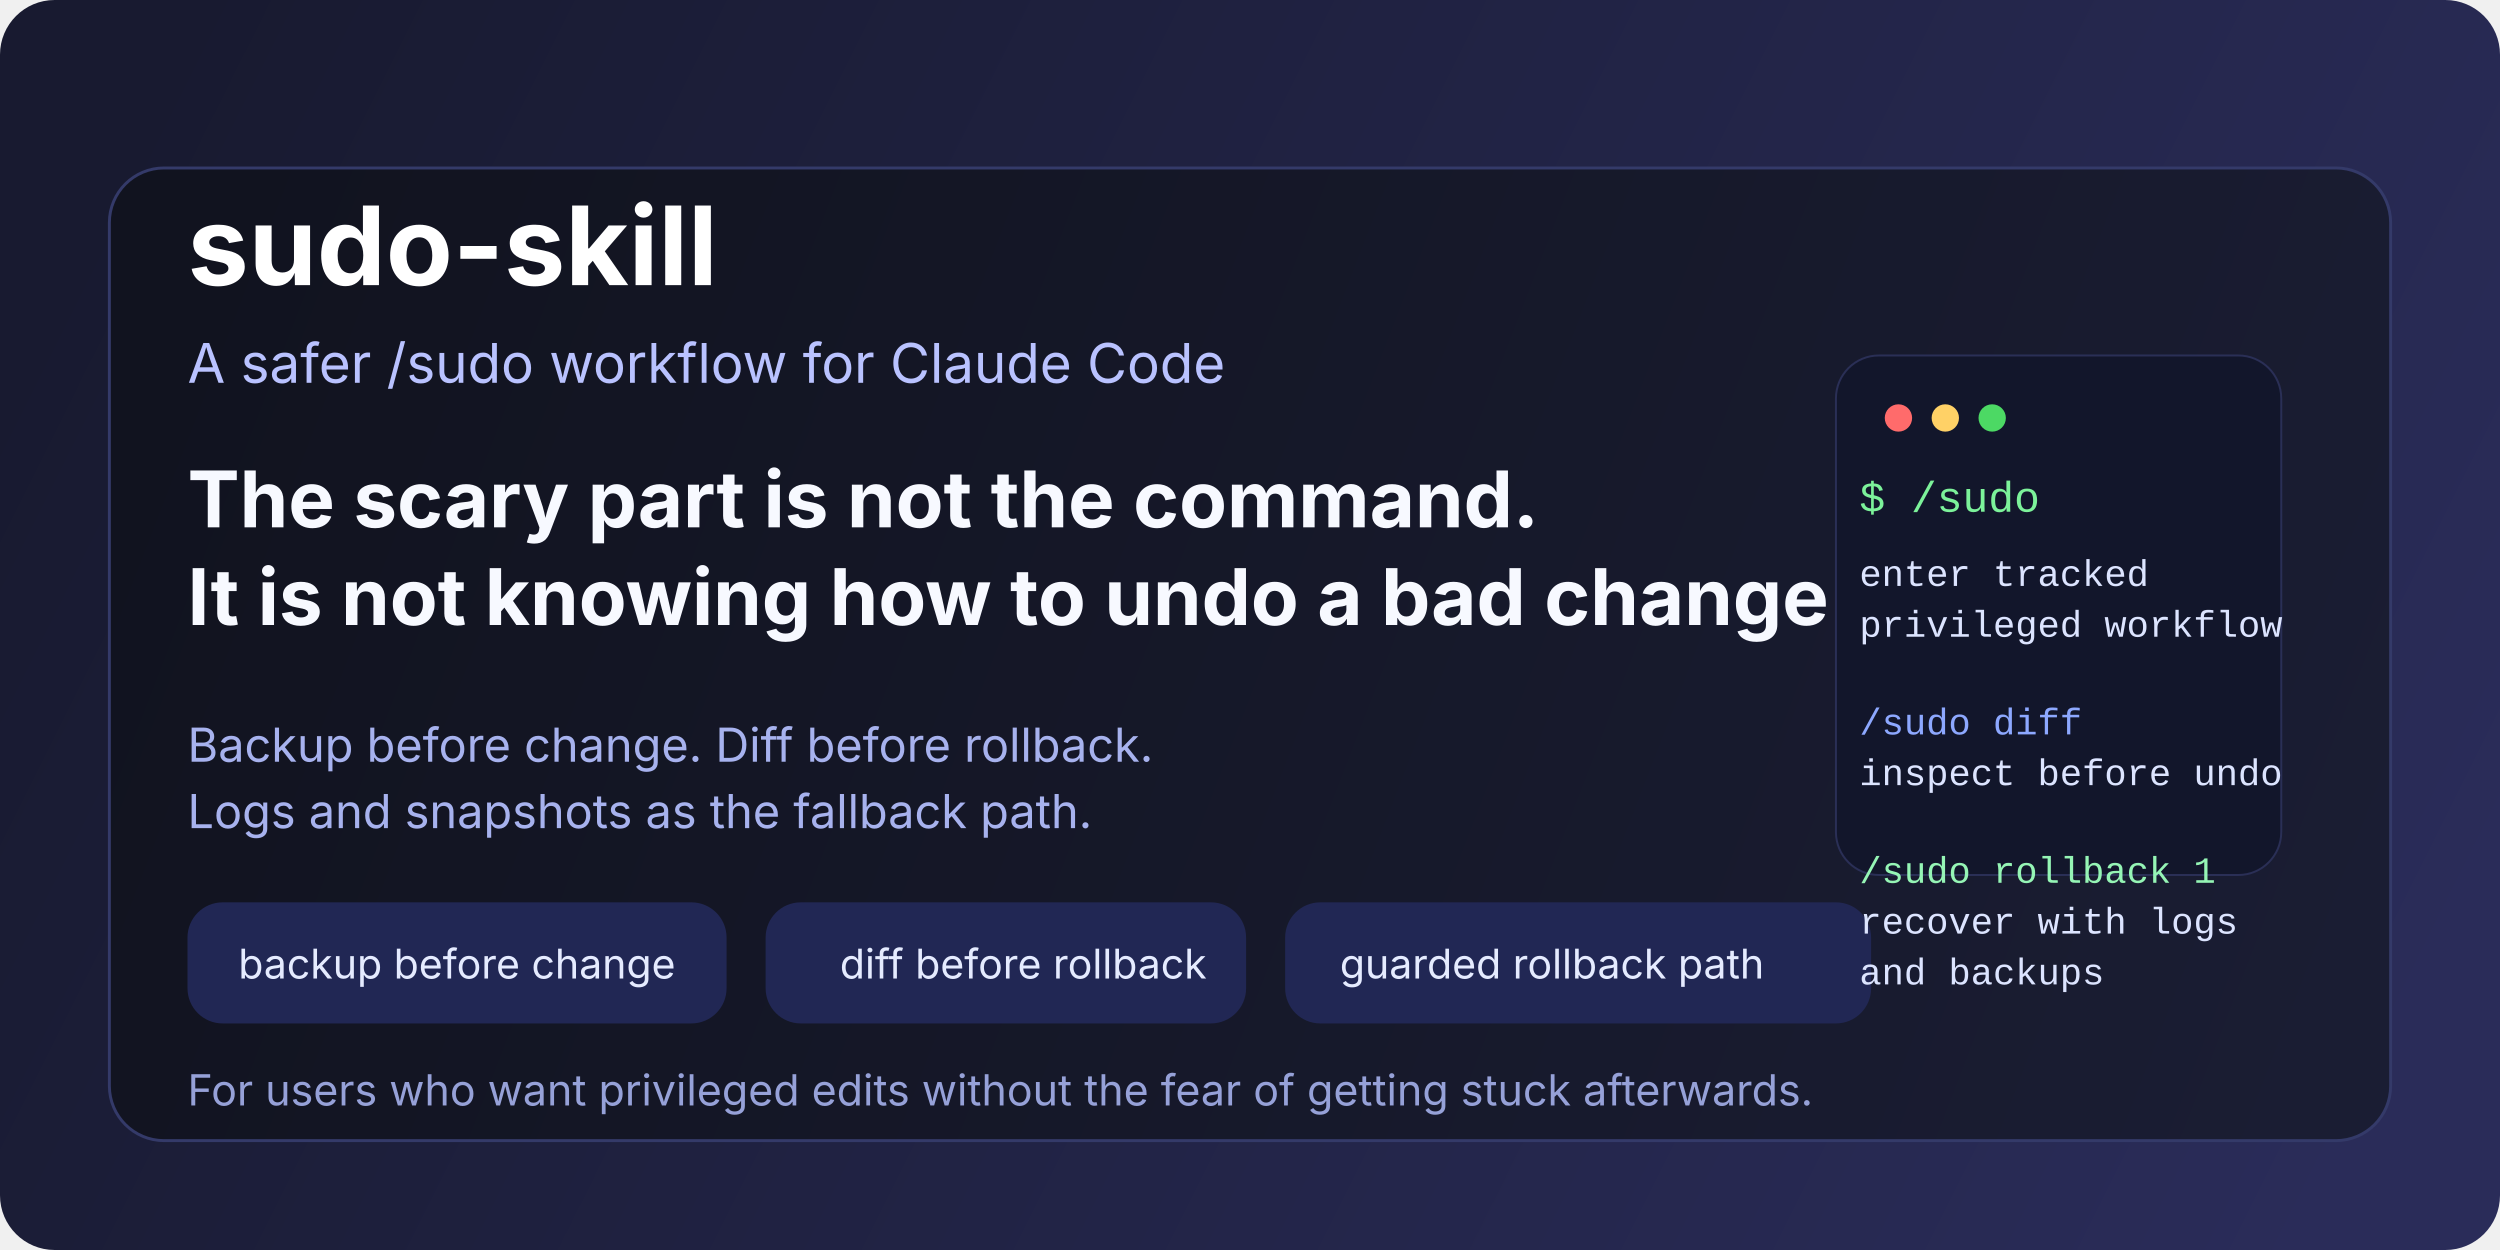
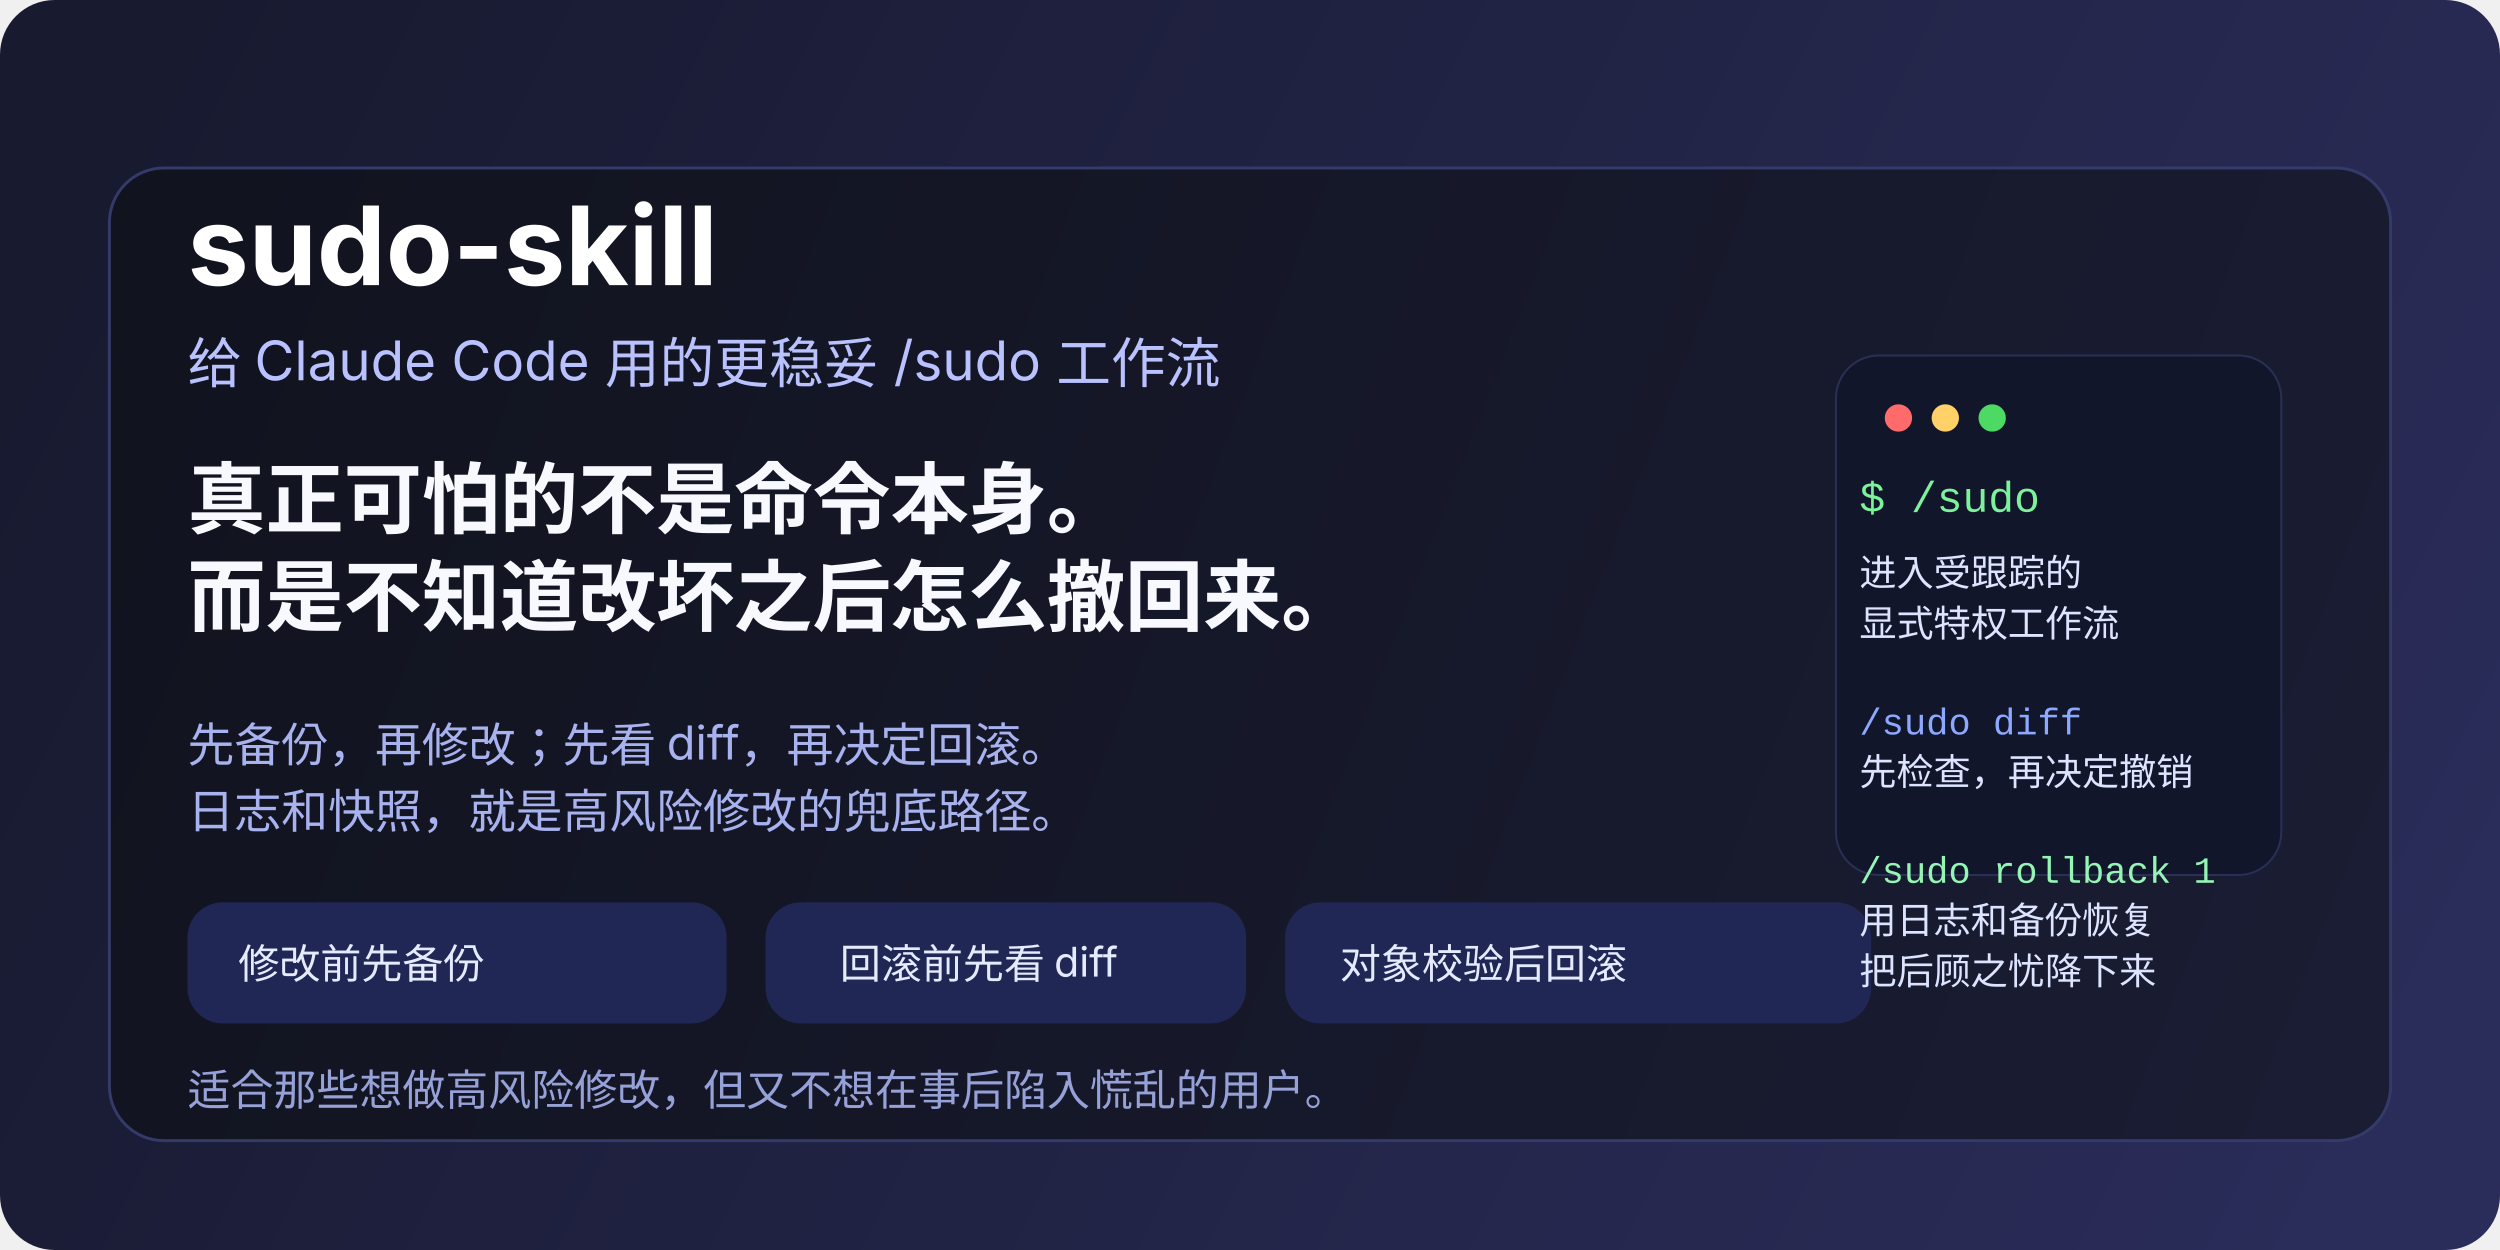
<svg xmlns="http://www.w3.org/2000/svg" width="1280" height="640" viewBox="0 0 1280 640" fill="none">
  <defs>
    <linearGradient id="bg" x1="80" y1="40" x2="1200" y2="600" gradientUnits="userSpaceOnUse">
      <stop stop-color="#181A30" />
      <stop offset="1" stop-color="#2A2C59" />
    </linearGradient>
    <linearGradient id="card" x1="90" y1="160" x2="1180" y2="580" gradientUnits="userSpaceOnUse">
      <stop stop-color="#11131F" />
      <stop offset="1" stop-color="#1A1D33" />
    </linearGradient>
  </defs>
  <rect width="1280" height="640" rx="28" fill="url(#bg)" />
  <rect x="56" y="86" width="1168" height="498" rx="28" fill="url(#card)" stroke="#343A69" stroke-width="1.5" />
  <text x="96" y="146" fill="#FFFFFF" font-size="56" font-family="ui-sans-serif, system-ui, -apple-system, BlinkMacSystemFont, 'Segoe UI', sans-serif" font-weight="700">sudo-skill</text>
-   <text x="96" y="196" fill="#B9C2FF" font-size="28" font-family="ui-sans-serif, system-ui, -apple-system, BlinkMacSystemFont, 'Segoe UI', sans-serif">A safer /sudo workflow for Claude Code</text>
-   <text x="96" y="270" fill="#F7F9FF" font-size="40" font-family="ui-sans-serif, system-ui, -apple-system, BlinkMacSystemFont, 'Segoe UI', sans-serif" font-weight="700">The scary part is not the command.</text>
-   <text x="96" y="320" fill="#F7F9FF" font-size="40" font-family="ui-sans-serif, system-ui, -apple-system, BlinkMacSystemFont, 'Segoe UI', sans-serif" font-weight="700">It is not knowing how to undo a bad change.</text>
-   <text x="96" y="390" fill="#A7B2EE" font-size="24" font-family="ui-sans-serif, system-ui, -apple-system, BlinkMacSystemFont, 'Segoe UI', sans-serif">Backup before change. Diff before rollback.</text>
-   <text x="96" y="424" fill="#A7B2EE" font-size="24" font-family="ui-sans-serif, system-ui, -apple-system, BlinkMacSystemFont, 'Segoe UI', sans-serif">Logs and snapshots as the fallback path.</text>
+   <text x="96" y="196" fill="#B9C2FF" font-size="28" font-family="ui-sans-serif, system-ui, -apple-system, BlinkMacSystemFont, 'Segoe UI', sans-serif">给 Claude Code 用的更稳妥 /sudo 工作流</text>
+   <text x="96" y="270" fill="#F7F9FF" font-size="40" font-family="ui-sans-serif, system-ui, -apple-system, BlinkMacSystemFont, 'Segoe UI', sans-serif" font-weight="700">真正可怕的不是命令本身。</text>
+   <text x="96" y="320" fill="#F7F9FF" font-size="40" font-family="ui-sans-serif, system-ui, -apple-system, BlinkMacSystemFont, 'Segoe UI', sans-serif" font-weight="700">而是不知道改坏之后怎么撤回来。</text>
+   <text x="96" y="390" fill="#A7B2EE" font-size="24" font-family="ui-sans-serif, system-ui, -apple-system, BlinkMacSystemFont, 'Segoe UI', sans-serif">先备份，再修改；先看 diff，再决定回滚。</text>
+   <text x="96" y="424" fill="#A7B2EE" font-size="24" font-family="ui-sans-serif, system-ui, -apple-system, BlinkMacSystemFont, 'Segoe UI', sans-serif">日志和快照，就是高风险修改的兜底路径。</text>
  <rect x="96" y="462" width="276" height="62" rx="18" fill="#212754" />
-   <text x="122" y="501" fill="#E5EBFF" font-size="21" font-family="ui-sans-serif, system-ui, -apple-system, BlinkMacSystemFont, 'Segoe UI', sans-serif">backup before change</text>
+   <text x="122" y="501" fill="#E5EBFF" font-size="21" font-family="ui-sans-serif, system-ui, -apple-system, BlinkMacSystemFont, 'Segoe UI', sans-serif">修改前先备份</text>
  <rect x="392" y="462" width="246" height="62" rx="18" fill="#212754" />
-   <text x="430" y="501" fill="#E5EBFF" font-size="21" font-family="ui-sans-serif, system-ui, -apple-system, BlinkMacSystemFont, 'Segoe UI', sans-serif">diff before rollback</text>
+   <text x="430" y="501" fill="#E5EBFF" font-size="21" font-family="ui-sans-serif, system-ui, -apple-system, BlinkMacSystemFont, 'Segoe UI', sans-serif">回滚前先看 diff</text>
  <rect x="658" y="462" width="300" height="62" rx="18" fill="#212754" />
-   <text x="686" y="501" fill="#E5EBFF" font-size="21" font-family="ui-sans-serif, system-ui, -apple-system, BlinkMacSystemFont, 'Segoe UI', sans-serif">guarded rollback path</text>
+   <text x="686" y="501" fill="#E5EBFF" font-size="21" font-family="ui-sans-serif, system-ui, -apple-system, BlinkMacSystemFont, 'Segoe UI', sans-serif">对象校验后回滚</text>
  <rect x="940" y="182" width="228" height="266" rx="22" fill="#12162B" stroke="#2A2F56" />
  <circle cx="972" cy="214" r="7" fill="#FF6B6B" />
  <circle cx="996" cy="214" r="7" fill="#FFD166" />
  <circle cx="1020" cy="214" r="7" fill="#4CD964" />
  <text x="952" y="262" fill="#7CF29A" font-size="22" font-family="ui-monospace, SFMono-Regular, Menlo, Monaco, Consolas, 'Liberation Mono', monospace">$ /sudo</text>
-   <text x="952" y="300" fill="#DCE4FF" font-size="19" font-family="ui-monospace, SFMono-Regular, Menlo, Monaco, Consolas, 'Liberation Mono', monospace">enter tracked</text>
-   <text x="952" y="326" fill="#DCE4FF" font-size="19" font-family="ui-monospace, SFMono-Regular, Menlo, Monaco, Consolas, 'Liberation Mono', monospace">privileged workflow</text>
+   <text x="952" y="300" fill="#DCE4FF" font-size="19" font-family="ui-monospace, SFMono-Regular, Menlo, Monaco, Consolas, 'Liberation Mono', monospace">进入受跟踪的</text>
+   <text x="952" y="326" fill="#DCE4FF" font-size="19" font-family="ui-monospace, SFMono-Regular, Menlo, Monaco, Consolas, 'Liberation Mono', monospace">显式特权工作流</text>
  <text x="952" y="376" fill="#8DA8FF" font-size="19" font-family="ui-monospace, SFMono-Regular, Menlo, Monaco, Consolas, 'Liberation Mono', monospace">/sudo diff</text>
-   <text x="952" y="402" fill="#DCE4FF" font-size="19" font-family="ui-monospace, SFMono-Regular, Menlo, Monaco, Consolas, 'Liberation Mono', monospace">inspect before undo</text>
+   <text x="952" y="402" fill="#DCE4FF" font-size="19" font-family="ui-monospace, SFMono-Regular, Menlo, Monaco, Consolas, 'Liberation Mono', monospace">先检查，再决定撤销</text>
  <text x="952" y="452" fill="#95F5B5" font-size="19" font-family="ui-monospace, SFMono-Regular, Menlo, Monaco, Consolas, 'Liberation Mono', monospace">/sudo rollback 1</text>
-   <text x="952" y="478" fill="#DCE4FF" font-size="19" font-family="ui-monospace, SFMono-Regular, Menlo, Monaco, Consolas, 'Liberation Mono', monospace">recover with logs</text>
-   <text x="952" y="504" fill="#DCE4FF" font-size="19" font-family="ui-monospace, SFMono-Regular, Menlo, Monaco, Consolas, 'Liberation Mono', monospace">and backups</text>
-   <text x="96" y="566" fill="#96A1D8" font-size="22" font-family="ui-sans-serif, system-ui, -apple-system, BlinkMacSystemFont, 'Segoe UI', sans-serif">For users who want privileged edits without the fear of getting stuck afterwards.</text>
+   <text x="952" y="478" fill="#DCE4FF" font-size="19" font-family="ui-monospace, SFMono-Regular, Menlo, Monaco, Consolas, 'Liberation Mono', monospace">用日志和备份恢复</text>
+   <text x="952" y="504" fill="#DCE4FF" font-size="19" font-family="ui-monospace, SFMono-Regular, Menlo, Monaco, Consolas, 'Liberation Mono', monospace">把后顾之忧降下来</text>
+   <text x="96" y="566" fill="#96A1D8" font-size="22" font-family="ui-sans-serif, system-ui, -apple-system, BlinkMacSystemFont, 'Segoe UI', sans-serif">适合那些想做高风险修改，但又不想在事后陷入慌乱的用户。</text>
</svg>
